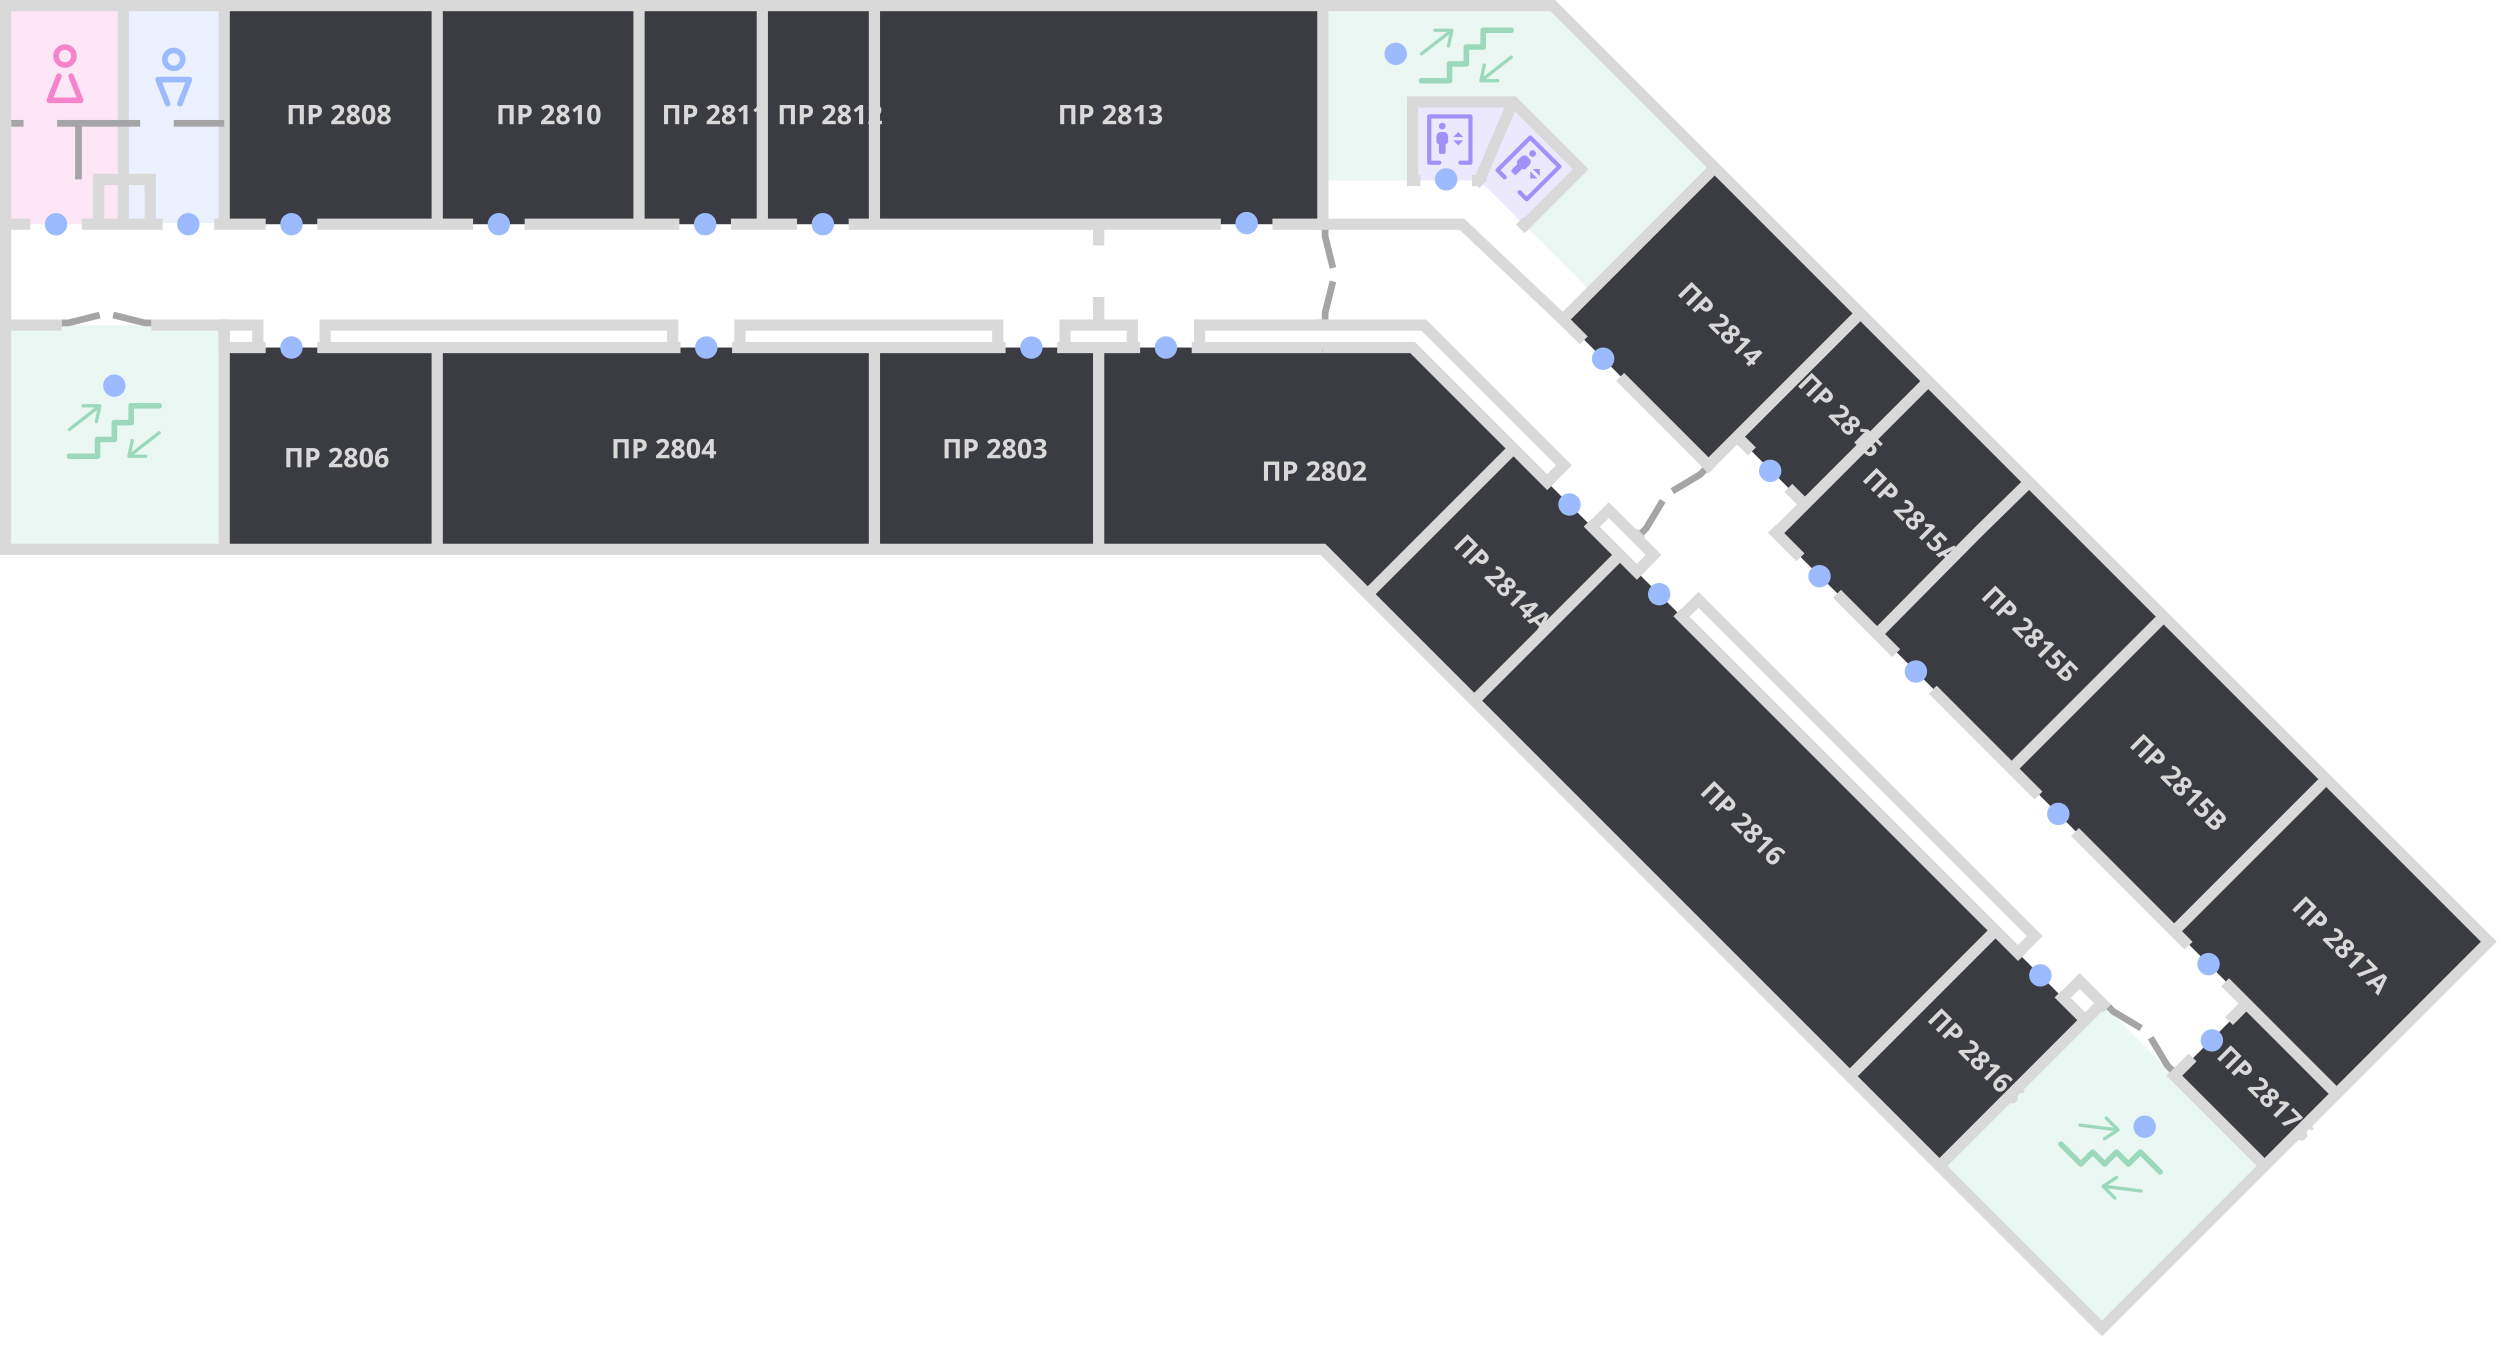
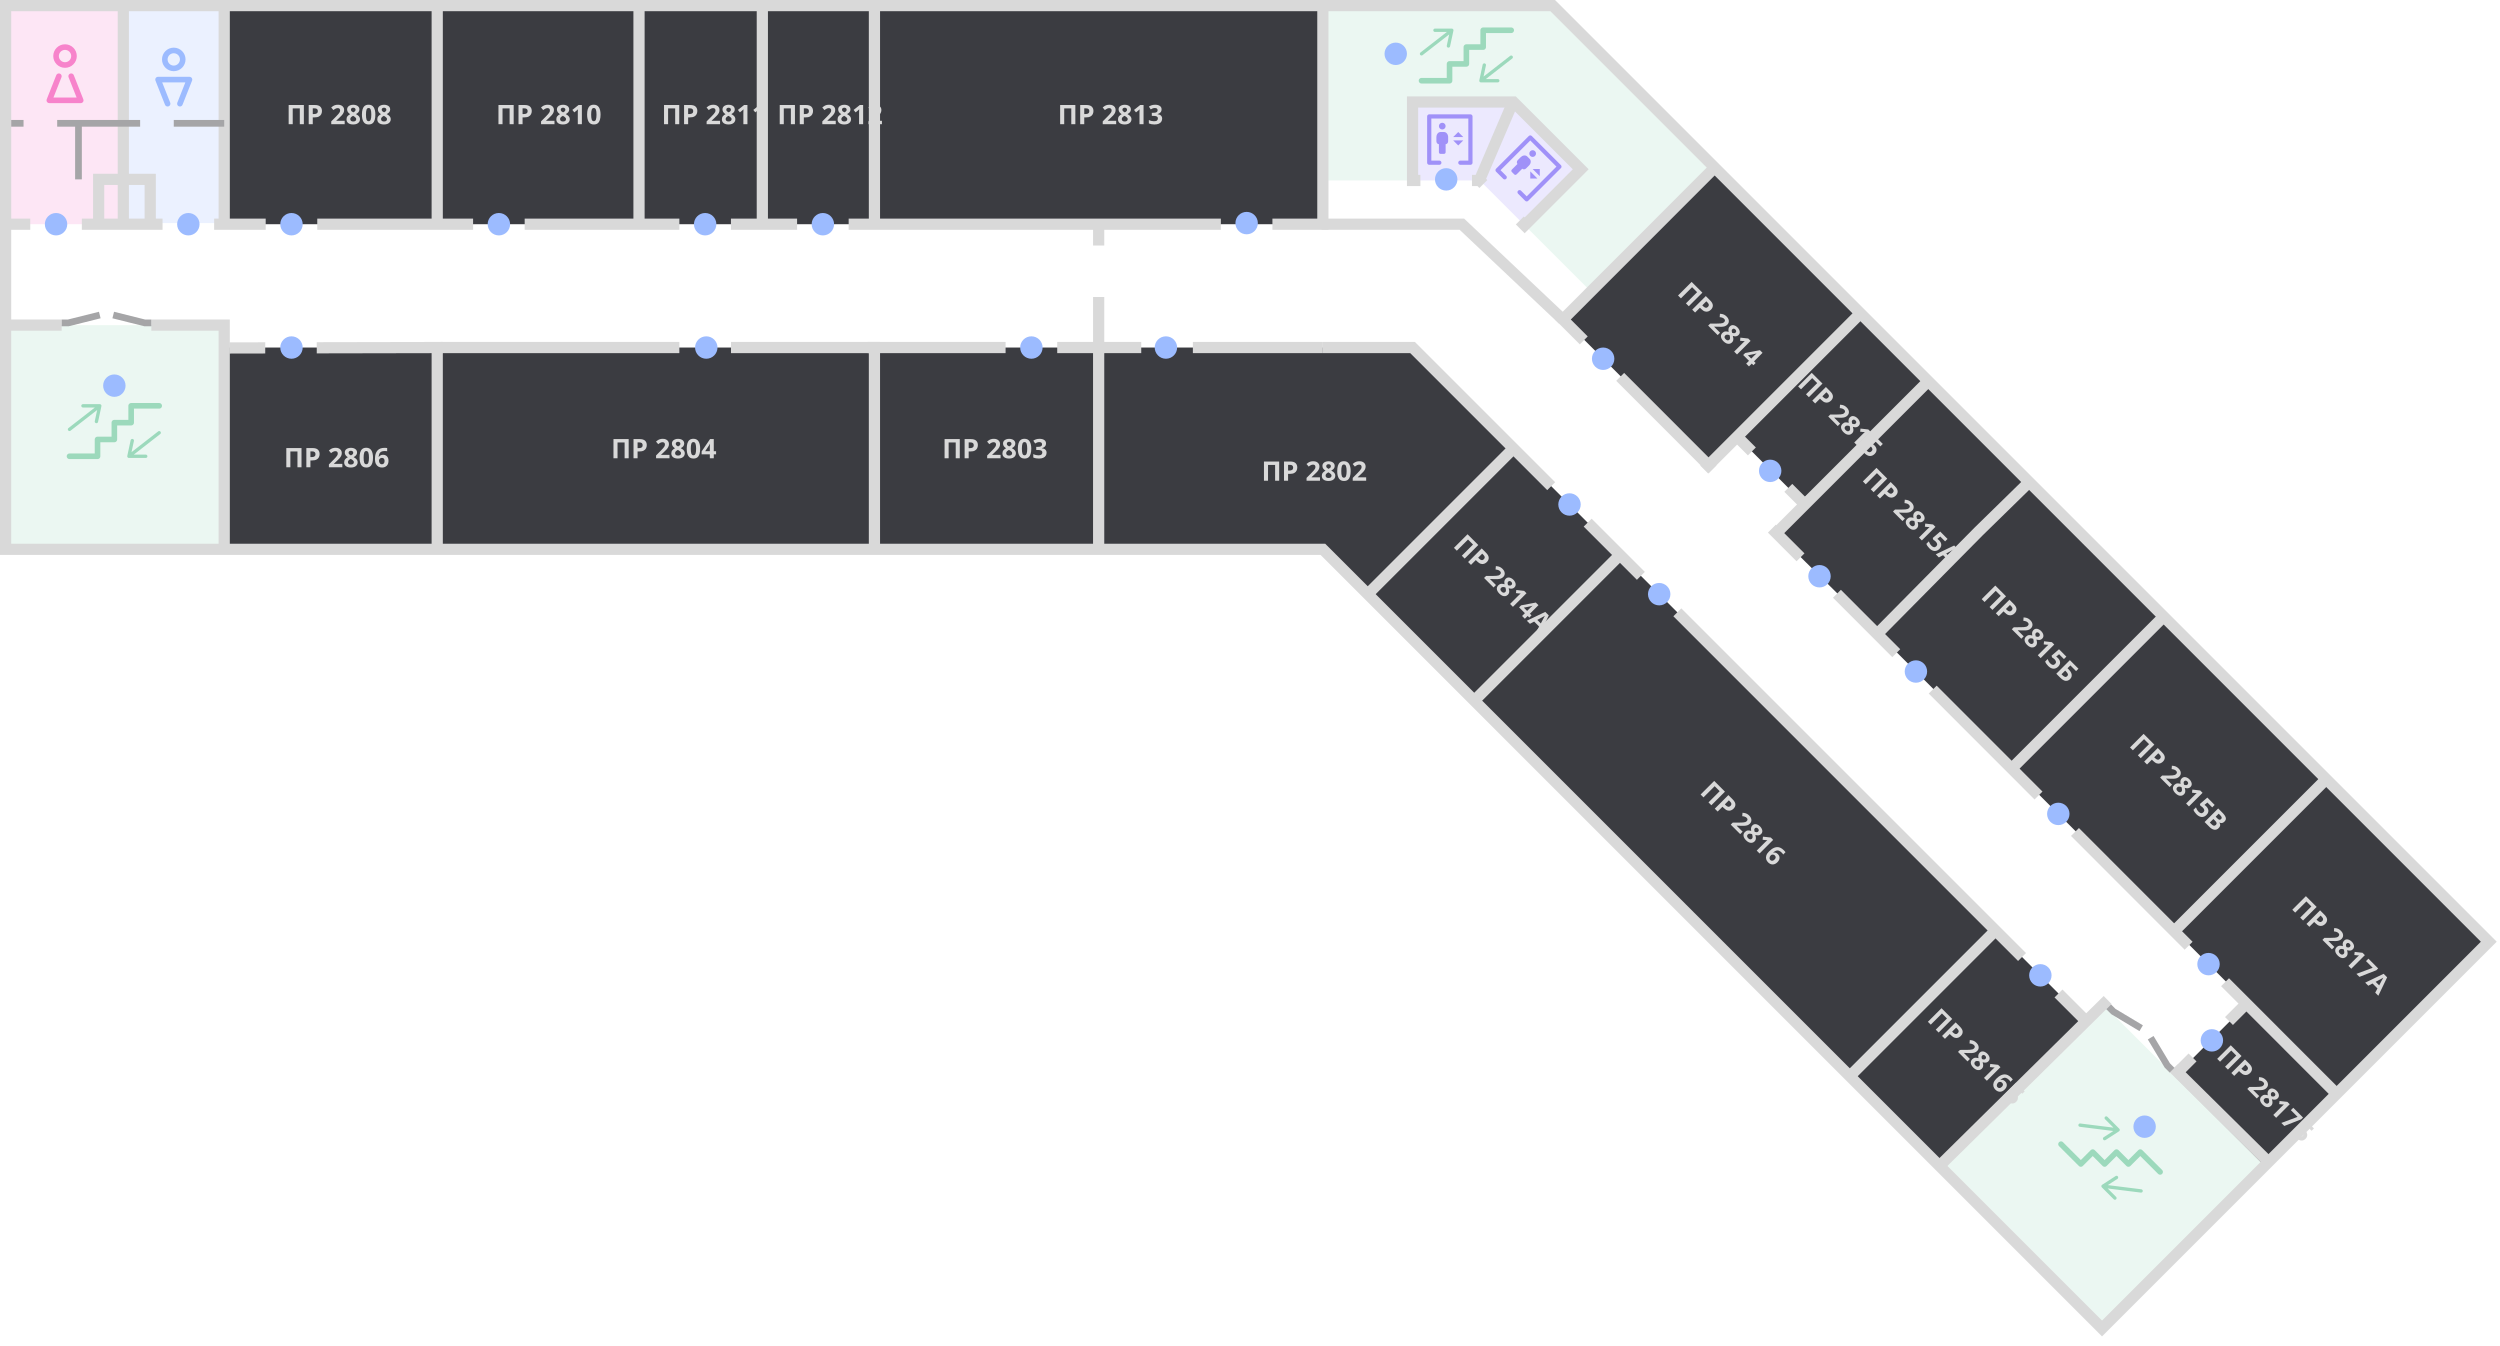
<svg xmlns="http://www.w3.org/2000/svg" width="2230" height="1200" viewBox="0 0 2230 1200" fill="none">
  <g id="PR-2-8">
    <g id="Spaces">
      <path id="pr-2808" d="M390 5H200V200H390V5Z" fill="#3B3C41" />
      <path id="pr-2810" d="M390 5H570V200H390V5Z" fill="#3B3C41" />
      <path id="pr-2813" d="M1180 5H780V200H1180V5Z" fill="#3B3C41" />
      <path id="pr-2811" d="M680 5H570V200H680V5Z" fill="#3B3C41" />
      <path id="pr-2812" d="M780 5H680V200H780V5Z" fill="#3B3C41" />
      <path id="pr-2806" d="M390 310H200V490H390V310Z" fill="#3B3C41" />
      <path id="pr-2804" d="M546 310H429H390V490H780V310H546Z" fill="#3B3C41" />
      <path id="pr-2803" d="M890 310H780V490H980V310H950H890Z" fill="#3B3C41" />
      <path id="pr-2802" d="M1010 310H980V490H1180L1220 530L1285 465L1350 400L1260 310H1180H1070H1010Z" fill="#3B3C41" />
      <path id="pr-2817a" d="M2075 695L1940 830L2085 975L2220 840L2075 695Z" fill="#3B3C41" />
      <path id="pr-2817b" d="M2005 895L1940 960L2020 1040L2085 975L2005 895Z" fill="#3B3C41" />
      <path id="pr-2816" d="M1445 495L1315 625L1650 960L1732 878L1780 830L1445 495Z" fill="#3B3C41" />
      <path id="pr-2-8-stair-center" opacity="0.2" d="M1180 161H1260V91H1350L1410 151L1360 201L1420 261L1530 151L1470 91L1385 6H1180V161Z" fill="#9CD9BC" />
      <path id="pr-2-8-stair-left" opacity="0.2" fill-rule="evenodd" clip-rule="evenodd" d="M0 290H200V490H0V290Z" fill="#9CD9BC" />
      <path id="pr-2814" d="M1660 280L1530 150L1395 285L1525 415L1660 280Z" fill="#3B3C41" />
      <path id="pr-2815v" d="M1940 830L1795 685L1862 617L1930 550L2075 695L1940 830Z" fill="#3B3C41" />
      <path id="pr-2816b" d="M1860 910L1780 830L1732 878L1650 960L1730 1040L1860 910Z" fill="#3B3C41" />
      <path id="pr-2-8-stair-right" opacity="0.2" d="M2020 1040L1875 895L1815 955L1730 1040L1875 1185L2020 1040Z" fill="#9CD9BC" />
      <path id="pr-2814a" d="M1445 495L1350 400L1285 465L1220 530L1315 625L1445 495Z" fill="#3B3C41" />
      <path id="pr-2-5-lift" opacity="0.2" d="M1350 91H1260V161H1320L1360 201L1410 151L1350 91Z" fill="#A091F8" />
      <path id="pr-2815" d="M1660 280L1550 390L1606.5 446.5L1652 407L1720 340L1660 280Z" fill="#3B3C41" />
      <path id="pr-2815a" d="M1720 341L1585 476L1675 565L1765 474L1810 430L1720 341Z" fill="#3B3C41" />
      <path id="pr-2815b" d="M1810 430L1675 565L1795 685L1862 617L1930 550L1810 430Z" fill="#3B3C41" />
      <rect id="pr-28-wcm" opacity="0.2" x="5" y="5" width="105" height="195" fill="#F783CB" />
      <rect id="pr-28-wcw" opacity="0.2" x="110" y="5" width="90" height="194" fill="#9CBBFF" />
    </g>
    <g id="Walls">
-       <path id="Subtract" fill-rule="evenodd" clip-rule="evenodd" d="M1180 295H1267.93L1387.93 415L1376.46 426.464L1383.54 433.536L1398.54 418.536L1402.07 415L1398.54 411.464L1273.54 286.464L1272.07 285H1270H1180V295ZM1438.54 451.464L1435 447.929L1431.46 451.464L1416.46 466.464L1423.54 473.536L1435 462.071L1467.93 495L1456.46 506.464L1463.54 513.536L1478.54 498.536L1482.07 495L1478.54 491.464L1438.54 451.464ZM1518.54 531.464L1515 527.929L1511.46 531.464L1496.46 546.464L1503.54 553.536L1515 542.071L1526.46 553.536L1807.93 835L1796.46 846.464L1803.54 853.536L1818.54 838.536L1822.07 835L1818.54 831.464L1533.54 546.464L1518.54 531.464ZM1858.54 871.464L1855 867.929L1851.46 871.464L1836.46 886.464L1843.54 893.536L1855 882.071L1866.46 893.536L1876.08 903.148L1883.15 896.077L1873.54 886.464L1858.54 871.464ZM1939.41 952.336L1932.34 959.407L2016.46 1043.54L2023.54 1036.46L1939.41 952.336Z" fill="#D9D9D9" />
-       <path id="Subtract_2" fill-rule="evenodd" clip-rule="evenodd" d="M1260 305H1180V315H1257.93L1380.12 437.192L1387.19 430.121L1263.54 306.464L1262.07 305H1260ZM1419.72 462.648L1412.65 469.719L1460.12 517.192L1467.19 510.121L1419.72 462.648ZM1800.12 857.192L1492.65 549.719L1499.72 542.648L1807.19 850.121L1800.12 857.192ZM1832.65 889.719L1856.46 913.536L1863.54 906.464L1839.72 882.648L1832.65 889.719Z" fill="#D9D9D9" />
+       <path id="Subtract" d="M1863.54 906.465L1856.46 913.535L1832.65 889.719L1839.72 882.648L1863.54 906.465ZM1807.19 850.121L1800.12 857.191L1492.65 549.719L1499.72 542.648L1807.19 850.121ZM1467.19 510.121L1460.12 517.191L1412.65 469.719L1419.72 462.648L1467.19 510.121ZM1263.54 306.465L1387.19 430.121L1380.12 437.191L1257.93 315H1180V305H1262.07L1263.54 306.465Z" fill="#D9D9D9" />
      <path id="Vector 331" d="M1585 475L1652.5 407.5L1720 340" stroke="#D9D9D9" stroke-width="10" />
      <path id="Vector 365" d="M1795 685L1862.5 617.5L1930 550" stroke="#D9D9D9" stroke-width="10" />
-       <path id="Subtract_3" fill-rule="evenodd" clip-rule="evenodd" d="M2078.54 698.536L1943.54 833.536L1936.46 826.464L2071.46 691.464L2078.54 698.536ZM1878.54 898.536L1733.54 1043.54L1726.46 1036.46L1871.46 891.464L1878.54 898.536Z" fill="#D9D9D9" />
-       <path id="Subtract_4" fill-rule="evenodd" clip-rule="evenodd" d="M1255 86H1260H1350H1352.07L1353.54 87.465L1413.54 147.464L1417.07 151L1413.54 154.536L1363.54 204.536L1360 208.071L1356.46 204.536L1352.15 200.219L1359.22 193.148L1360 193.929L1402.93 151L1347.93 96H1265V156H1267L1267 166H1260H1255V161V91V86ZM1326.69 160.621L1323.54 157.464L1322.07 156H1320H1313V166H1317.93L1319.62 167.692L1326.69 160.621Z" fill="#D9D9D9" />
-       <path id="Subtract_5" fill-rule="evenodd" clip-rule="evenodd" d="M1185 200V5H1175V195H1135V205H1180H1185V200ZM1089 205V195H757V205H1089ZM690 195H711V205H690H652V195H690ZM490 195H606V205H490H468V195H490ZM422 195H283V205H422V195ZM237 205V195H200H191V205H200H237ZM145 205H73V195H145V205ZM27 205L27 195H5V205H27Z" fill="#D9D9D9" />
-       <path id="Subtract_6" fill-rule="evenodd" clip-rule="evenodd" d="M1175 285V290H1185V285H1175ZM1175 205L1185 205V200H1175V205Z" fill="#D9D9D9" />
-       <path id="Subtract_7" fill-rule="evenodd" clip-rule="evenodd" d="M1783.54 833.532L1735.54 881.532L1653.54 963.532L1646.46 956.461L1728.46 874.461L1776.46 826.461L1783.54 833.532Z" fill="#D9D9D9" />
-       <path id="Subtract_8" fill-rule="evenodd" clip-rule="evenodd" d="M1768.53 477.546L1813.5 433.575L1806.5 426.425L1761.51 470.425L1761.48 470.454L1761.45 470.484L1671.45 561.484L1678.55 568.516L1768.53 477.546Z" fill="#D9D9D9" />
-       <path id="Subtract_9" fill-rule="evenodd" clip-rule="evenodd" d="M1448.54 498.536L1403.54 543.535L1318.54 628.535L1311.46 621.464L1396.46 536.464L1441.46 491.464L1448.54 498.536Z" fill="#D9D9D9" />
-       <path id="Subtract_10" fill-rule="evenodd" clip-rule="evenodd" d="M0 0H5H100H200H345H490H690H1090H1180H1385H1387.07L1388.54 1.464L1533.54 146.464L2083.54 696.464L2223.54 836.464L2227.07 840L2223.54 843.536L1878.54 1188.54L1875 1192.07L1871.46 1188.54L1726.46 1043.54L1496.46 813.536L1386.46 703.536L1177.93 495H980H690H580H390H200H5H0V490V290V200V5V0ZM10 10V200V290V485H200H390H580H690H980H1180H1182.07L1183.54 486.464L1393.54 696.464L1503.54 806.464L1733.54 1036.46L1875 1177.93L2212.93 840L2076.46 703.536L1526.46 153.536L1382.93 10H1180H1090H690H490H345H200H100H10Z" fill="#D9D9D9" />
-       <path id="Vector 18" d="M980 310V490" stroke="#D9D9D9" stroke-width="10" />
+       <path id="Subtract_2" d="M1883.51 895.56L1733.51 1043.56L1726.49 1036.44L1876.49 888.44L1883.51 895.56ZM2078.53 698.535L1943.54 833.535L1940 830L1936.46 826.465L2071.46 691.465L2078.53 698.535Z" fill="#D9D9D9" />
+       <path id="Subtract_3" fill-rule="evenodd" clip-rule="evenodd" d="M1255 86H1260H1350H1352.07L1353.54 87.465L1413.54 147.464L1417.07 151L1413.54 154.536L1363.54 204.536L1360 208.071L1356.46 204.536L1352.15 200.219L1359.22 193.148L1360 193.929L1402.93 151L1347.93 96H1265V156H1267L1267 166H1260H1255V161V91V86ZM1326.69 160.621L1323.54 157.464L1322.07 156H1320H1313V166H1317.93L1319.62 167.692L1326.69 160.621Z" fill="#D9D9D9" />
+       <path id="Subtract_4" fill-rule="evenodd" clip-rule="evenodd" d="M1185 200V5H1175V195H1135V205H1180H1185V200ZM1089 205V195H757V205H1089ZM690 195H711V205H690H652V195H690ZM490 195H606V205H490H468V195H490ZM422 195H283V205H422V195ZM237 205V195H200H191V205H200H237ZM145 205H73V195H145V205ZM27 205L27 195H5V205H27Z" fill="#D9D9D9" />
+       <path id="Subtract_5" d="M1185 201H1175V200H1185V201Z" fill="#D9D9D9" />
+       <path id="Subtract_6" d="M1783.53 833.531L1653.53 963.531L1646.46 956.461L1776.46 826.461L1783.53 833.531Z" fill="#D9D9D9" />
+       <path id="Subtract_7" fill-rule="evenodd" clip-rule="evenodd" d="M1768.53 477.546L1813.5 433.575L1806.5 426.425L1761.51 470.425L1761.48 470.454L1761.45 470.484L1671.45 561.484L1678.55 568.516L1768.53 477.546Z" fill="#D9D9D9" />
+       <path id="Subtract_8" d="M1448.54 498.535L1318.54 628.535L1311.46 621.464L1441.46 491.464L1448.54 498.535Z" fill="#D9D9D9" />
+       <path id="Subtract_9" fill-rule="evenodd" clip-rule="evenodd" d="M0 0H5H100H200H345H490H690H1090H1180H1385H1387.07L1388.54 1.464L1533.54 146.464L2083.54 696.464L2223.54 836.464L2227.07 840L2223.54 843.536L1878.54 1188.54L1875 1192.07L1871.46 1188.54L1726.46 1043.54L1496.46 813.536L1386.46 703.536L1177.93 495H980H690H580H390H200H5H0V490V290V200V5V0ZM10 10V200V290V485H200H390H580H690H980H1180H1182.07L1183.54 486.464L1393.54 696.464L1503.54 806.464L1733.54 1036.46L1875 1177.93L2212.93 840L2076.46 703.536L1526.46 153.536L1382.93 10H1180H1090H690H490H345H200H100H10Z" fill="#D9D9D9" />
+       <path id="Vector 18" d="M980 310L980 490" stroke="#D9D9D9" stroke-width="10" />
      <path id="Vector 9" d="M200 5V200" stroke="#D9D9D9" stroke-width="10" />
      <path id="Vector 10" d="M390 5V200" stroke="#D9D9D9" stroke-width="10" />
      <path id="Vector 11" d="M780 5V200" stroke="#D9D9D9" stroke-width="10" />
      <path id="Vector 364" d="M570 5V200" stroke="#D9D9D9" stroke-width="10" />
      <path id="Vector 13" d="M680 5V200" stroke="#D9D9D9" stroke-width="10" />
-       <path id="Vector 15" d="M390 490V310" stroke="#D9D9D9" stroke-width="10" />
-       <path id="Vector 17" d="M780 490V310" stroke="#D9D9D9" stroke-width="10" />
+       <path id="Vector 15" d="M390 490L390 310" stroke="#D9D9D9" stroke-width="10" />
+       <path id="Vector 17" d="M780 490L780 310" stroke="#D9D9D9" stroke-width="10" />
      <path id="Vector 45" d="M1220 530L1350 400" stroke="#D9D9D9" stroke-width="10" />
      <path id="Vector 305" d="M1320 160L1350 90" stroke="#D9D9D9" stroke-width="10" />
-       <path id="Subtract_11" fill-rule="evenodd" clip-rule="evenodd" d="M55 295V285H5V295H55ZM135 295H195V490H205V290V285H200H135V295Z" fill="#D9D9D9" />
-       <path id="Subtract_12" fill-rule="evenodd" clip-rule="evenodd" d="M1065 297L1065 305H1063V315H1070H1180V305H1075V295H1180V285H1075H1070H1065V297ZM945 297V295V285H950H955H1005H1010H1015V295V297V305H1017V315H1010H950H943V305H945V297ZM890 285H895V295V297V305H897V315H890H660H653V305H655V297V295V285H660H665H885H890ZM605 285H600H595H295H290H285V295V297V305H283V315H290H600H607V305H605V297V295V285ZM230 285H235V295V297V305H237V315H230H200H195V310V290V285H200H225H230ZM1005 305V295H955V305H1005ZM885 305V295H665V305H885ZM595 305V295H295V305H595ZM225 305V295H205V305H225Z" fill="#D9D9D9" />
-       <path id="Subtract_13" fill-rule="evenodd" clip-rule="evenodd" d="M1401.14 284.989L1532.49 153.534L1525.41 146.466L1390.53 281.455L1387 284.989L1390.53 288.523L1409.18 307.183L1416.24 300.109L1401.14 284.989ZM1524.04 422.141L1441.68 339.707L1448.74 332.633L1531.11 415.067L1524.04 422.141ZM1576.97 475.106L1602.51 500.666L1609.58 493.593L1584.04 468.032L1576.97 475.106ZM1642.08 526.117L1635.01 533.191L1687.93 586.159L1695 579.085L1642.08 526.117ZM1814.82 713.149L1720.43 618.683L1727.5 611.609L1821.89 706.075L1814.82 713.149ZM1854.39 738.599L1847.32 745.673L1948.71 847.138L1955.78 840.064L1854.39 738.599ZM2079.93 978.467L1981.21 879.662L1988.27 872.588L2087.01 971.398L2079.93 978.467Z" fill="#D9D9D9" />
+       <path id="Subtract_10" fill-rule="evenodd" clip-rule="evenodd" d="M55 295V285H5V295H55ZM135 295H195V490H205V290V285H200H135V295Z" fill="#D9D9D9" />
+       <path id="Subtract_11" fill-rule="evenodd" clip-rule="evenodd" d="M1401.14 284.989L1532.49 153.534L1525.41 146.466L1390.53 281.455L1387 284.989L1390.53 288.523L1409.18 307.183L1416.24 300.109L1401.14 284.989ZM1524.04 422.141L1441.68 339.707L1448.74 332.633L1531.11 415.067L1524.04 422.141ZM1576.97 475.106L1602.51 500.666L1609.58 493.593L1584.04 468.032L1576.97 475.106ZM1642.08 526.117L1635.01 533.191L1687.93 586.159L1695 579.085L1642.08 526.117ZM1814.82 713.149L1720.43 618.683L1727.5 611.609L1821.89 706.075L1814.82 713.149ZM1854.39 738.599L1847.32 745.673L1948.71 847.138L1955.78 840.064L1854.39 738.599ZM2079.93 978.467L1981.21 879.662L1988.27 872.588L2087.01 971.398L2079.93 978.467Z" fill="#D9D9D9" />
      <path id="Vector 340" d="M110 200V5" stroke="#D9D9D9" stroke-width="10" />
      <path id="Vector 361" d="M70 110V160" stroke="#A5A5A7" stroke-width="6" />
      <path id="Vector 363" d="M88 200V160H134V200" stroke="#D9D9D9" stroke-width="10" />
-       <path id="Subtract_14" fill-rule="evenodd" clip-rule="evenodd" d="M125 113V107H51V113H125ZM155 113H200V107H155V113ZM21 107L21 113H10V107H21Z" fill="#A5A5A7" />
-       <path id="Subtract_15" fill-rule="evenodd" clip-rule="evenodd" d="M980 200C975 200 975 200 975 200.001V200.003V200.007V200.013V200.02V200.029V200.039V200.051V200.065V200.08V200.096V200.115V200.134V200.156V200.178V200.203V200.229V200.256V200.285V200.315V200.347V200.381V200.416V200.452V200.49V200.529V200.57V200.613V200.656V200.702V200.748V200.796V200.846V200.897V200.95V201.003V201.059V201.115V201.173V201.233V201.294V201.356V201.42V201.485V201.551V201.619V201.688V201.759V201.831V201.904V201.978V202.054V202.132V202.21V202.29V202.371V202.454V202.537V202.623V202.709V202.797V202.886V202.976V203.067V203.16V203.254V203.349V203.446V203.544V203.643V203.743V203.845V203.947V204.051V204.156V204.263V204.37V204.479V204.589V204.7V204.812V204.926V205.04V205.156V205.273V205.391V205.511V205.631V205.753V205.875V205.999V206.124V206.25V206.377V206.505V206.635V206.765V206.897V207.029V207.163V207.298V207.433V207.57V207.708V207.847V207.987V208.128V208.27V208.413V208.557V208.703V208.849V208.996V209.144V209.293V209.443V209.595V209.747V209.9V210.054V210.209V210.365V210.522V210.68V210.838V210.998V211.159V211.32V211.483V211.646V211.811V211.976V212.142V212.309V212.477V212.646V212.815V212.986V213.157V213.329V213.503V213.676V213.851V214.027V214.203V214.381V214.559V214.738V214.917V215.098V215.279V215.461V215.644V215.828V216.013V216.198V216.384V216.571V216.758V216.946V217.135V217.325V217.516V217.707V217.899V218.092V218.285V218.479V218.674V218.869V218.998H985V218.869V218.674V218.479V218.285V218.092V217.899V217.707V217.516V217.325V217.135V216.946V216.758V216.571V216.384V216.198V216.013V215.828V215.644V215.461V215.279V215.098V214.917V214.738V214.559V214.381V214.203V214.027V213.851V213.676V213.503V213.329V213.157V212.986V212.815V212.646V212.477V212.309V212.142V211.976V211.811V211.646V211.483V211.32V211.159V210.998V210.838V210.68V210.522V210.365V210.209V210.054V209.9V209.747V209.595V209.443V209.293V209.144V208.996V208.849V208.703V208.557V208.413V208.27V208.128V207.987V207.847V207.708V207.57V207.433V207.298V207.163V207.029V206.897V206.765V206.635V206.505V206.377V206.25V206.124V205.999V205.875V205.753V205.631V205.511V205.391V205.273V205.156V205.04V204.926V204.812V204.7V204.589V204.479V204.37V204.263V204.156V204.051V203.947V203.845V203.743V203.643V203.544V203.446V203.349V203.254V203.16V203.067V202.976V202.886V202.797V202.709V202.623V202.537V202.454V202.371V202.29V202.21V202.132V202.054V201.978V201.904V201.831V201.759V201.688V201.619V201.551V201.485V201.42V201.356V201.294V201.233V201.173V201.115V201.059V201.003V200.95V200.897V200.846V200.796V200.748V200.702V200.656V200.613V200.57V200.529V200.49V200.452V200.416V200.381V200.347V200.315V200.285V200.256V200.229V200.203V200.178V200.156V200.134V200.115V200.096V200.08V200.065V200.051V200.039V200.029V200.02V200.013V200.007V200.003V200.001C985 200 985 200 980 200ZM985 264.952H975V265.048V265.273V265.496V265.72V265.943V266.165V266.388V266.609V266.83V267.051V267.272V267.492V267.711V267.93V268.148V268.366V268.584V268.801V269.017V269.233V269.449V269.664V269.878V270.092V270.305V270.518V270.731V270.942V271.154V271.364V271.574V271.784V271.993V272.201V272.409V272.616V272.823V273.029V273.234V273.439V273.643V273.846V274.049V274.252V274.453V274.654V274.855V275.054V275.253V275.451V275.649V275.846V276.042V276.238V276.433V276.627V276.821V277.013V277.206V277.397V277.587V277.777V277.967V278.155V278.343V278.53V278.716V278.901V279.086V279.27V279.453V279.635V279.816V279.997V280.177V280.356V280.534V280.712V280.888V281.064V281.239V281.413V281.586V281.759V281.93V282.101V282.271V282.44V282.608V282.775V282.941V283.107V283.271V283.435V283.597V283.759V283.92V284.08V284.239V284.397V284.554V284.71V284.865V285.019V285.173V285.325V285.476V285.626V285.776V285.924V286.071V286.218V286.363V286.507V286.651V286.793V286.934V287.074V287.213V287.352V287.489V287.625V287.76V287.893V288.026V288.158V288.288V288.418V288.546V288.674V288.8V288.925V289.049V289.172V289.294V289.414V289.534V289.652V289.769V289.885V290H985V289.885V289.769V289.652V289.534V289.414V289.294V289.172V289.049V288.925V288.8V288.674V288.546V288.418V288.288V288.158V288.026V287.893V287.76V287.625V287.489V287.352V287.213V287.074V286.934V286.793V286.651V286.507V286.363V286.218V286.071V285.924V285.776V285.626V285.476V285.325V285.173V285.019V284.865V284.71V284.554V284.397V284.239V284.08V283.92V283.759V283.597V283.435V283.271V283.107V282.941V282.775V282.608V282.44V282.271V282.101V281.93V281.759V281.586V281.413V281.239V281.064V280.888V280.712V280.534V280.356V280.177V279.997V279.816V279.635V279.453V279.27V279.086V278.901V278.716V278.53V278.343V278.155V277.967V277.777V277.587V277.397V277.206V277.013V276.821V276.627V276.433V276.238V276.042V275.846V275.649V275.451V275.253V275.054V274.855V274.654V274.453V274.252V274.049V273.846V273.643V273.439V273.234V273.029V272.823V272.616V272.409V272.201V271.993V271.784V271.574V271.364V271.154V270.942V270.731V270.518V270.305V270.092V269.878V269.664V269.449V269.233V269.017V268.801V268.584V268.366V268.148V267.93V267.711V267.492V267.272V267.051V266.83V266.609V266.388V266.165V265.943V265.72V265.496V265.273V265.048V264.952Z" fill="#D9D9D9" />
-       <path id="Subtract_16" fill-rule="evenodd" clip-rule="evenodd" d="M1523.71 422.368L1663 283.07L1655.93 275.999L1516.63 415.297L1523.71 422.368ZM1467.41 478.66L1460.34 471.588L1456 475.932L1463.07 483.003L1467.41 478.66Z" fill="#D9D9D9" />
+       <path id="Subtract_12" fill-rule="evenodd" clip-rule="evenodd" d="M125 113V107H51V113H125ZM155 113H200V107H155V113ZM21 107L21 113H10V107H21Z" fill="#A5A5A7" />
+       <path id="Subtract_13" d="M985 305.5H975V264.952H985V305.5ZM985 200.001V218.998H975V200.001C975.002 200 975.075 200 980 200C984.926 200 984.999 200 985 200.001Z" fill="#D9D9D9" />
+       <path id="Subtract_14" d="M1663 283.07L1523.7 422.367L1516.63 415.296L1655.93 275.999L1663 283.07Z" fill="#D9D9D9" />
      <path id="Vector 366" d="M1179 200H1304L1394 285" stroke="#D9D9D9" stroke-width="10" />
-       <path id="Subtract_17" fill-rule="evenodd" clip-rule="evenodd" d="M1991.78 914.286L2008 898.068L2000.93 890.997L1984.71 907.215L1991.78 914.286ZM1959.29 946.778L1952.21 939.707L1936 955.927L1943.07 962.998L1959.29 946.778Z" fill="#D9D9D9" />
-       <path id="Subtract_18" fill-rule="evenodd" clip-rule="evenodd" d="M1591.63 438.706L1605.93 453.007L1613 445.936L1598.7 431.635L1591.63 438.706ZM1559.14 406.212L1566.21 399.141L1553.07 385.997L1546 393.068L1559.14 406.212Z" fill="#D9D9D9" />
+       <path id="Subtract_15" fill-rule="evenodd" clip-rule="evenodd" d="M1991.78 914.286L2008 898.068L2000.93 890.997L1984.71 907.215L1991.78 914.286ZM1959.29 946.778L1952.21 939.707L1936 955.927L1943.07 962.998L1959.29 946.778Z" fill="#D9D9D9" />
+       <path id="Subtract_16" fill-rule="evenodd" clip-rule="evenodd" d="M1591.63 438.706L1605.93 453.007L1613 445.936L1598.7 431.635L1591.63 438.706ZM1559.14 406.212L1566.21 399.141L1553.07 385.997L1546 393.068L1559.14 406.212Z" fill="#D9D9D9" />
+       <path id="Subtract_17" d="M394.99 305L395 310L395.01 315L282.541 315.226L282.54 305.226L394.99 305ZM236.588 305.319L236.589 315.318L204.511 315.383L204.49 305.383L236.588 305.319Z" fill="#D9D9D9" />
+       <path id="Subtract_18" d="M785 305L785 310L785 315.001L652.043 315L652.042 305H785ZM605.987 305.001L605.988 315.001L393 315V305.001H605.987Z" fill="#D9D9D9" />
+       <path id="Subtract_19" d="M985 305V314.999H943.042V305H985ZM896.986 305V314.999L773.999 314.999V305H896.986Z" fill="#D9D9D9" />
+       <path id="Subtract_20" d="M1180 305L1180 310L1180 315L1064.04 314.999L1064.04 305H1180ZM1017.99 305L1017.99 315L977 314.999V305H1017.99Z" fill="#D9D9D9" />
+       <path id="Subtract_21" d="M1939 953L1942.52 949.443L2028.52 1034.44L2021.49 1041.56L1935.49 956.556L1939 953Z" fill="#D9D9D9" />
    </g>
    <g id="Textes">
      <text id="text 13" fill="#D9D9D9" xml:space="preserve" style="white-space: pre" font-family="GothamSSm" font-size="24" font-weight="bold" letter-spacing="0em">
        <tspan x="255.328" y="110.8">ПР 2808</tspan>
      </text>
      <text id="text 23" fill="#D9D9D9" xml:space="preserve" style="white-space: pre" font-family="GothamSSm" font-size="24" font-weight="bold" letter-spacing="0em">
        <tspan x="442.473" y="110.8">ПР 2810</tspan>
      </text>
      <text id="text 33" fill="#D9D9D9" xml:space="preserve" style="white-space: pre" font-family="GothamSSm" font-size="24" font-weight="bold" letter-spacing="0em">
        <tspan x="590.156" y="110.8">ПР 2811</tspan>
      </text>
      <text id="text 24" fill="#D9D9D9" xml:space="preserve" style="white-space: pre" font-family="GothamSSm" font-size="24" font-weight="bold" letter-spacing="0em">
        <tspan x="693.363" y="110.8">ПР 2812</tspan>
      </text>
      <text id="text 25" fill="#D9D9D9" xml:space="preserve" style="white-space: pre" font-family="GothamSSm" font-size="24" font-weight="bold" letter-spacing="0em">
        <tspan x="943.492" y="110.8">ПР 2813</tspan>
      </text>
      <text id="text 14" fill="#D9D9D9" xml:space="preserve" style="white-space: pre" font-family="GothamSSm" font-size="24" font-weight="bold" letter-spacing="0em">
        <tspan x="253.234" y="416.8">ПР 2806</tspan>
      </text>
      <text id="text 16" fill="#D9D9D9" xml:space="preserve" style="white-space: pre" font-family="GothamSSm" font-size="24" font-weight="bold" letter-spacing="0em">
        <tspan x="545.059" y="408.8">ПР 2804</tspan>
      </text>
      <text id="text 17" fill="#D9D9D9" xml:space="preserve" style="white-space: pre" font-family="GothamSSm" font-size="24" font-weight="bold" letter-spacing="0em">
        <tspan x="840.402" y="408.8">ПР 2803</tspan>
      </text>
      <text id="text 26" fill="#D9D9D9" xml:space="preserve" style="white-space: pre" font-family="GothamSSm" font-size="24" font-weight="bold" letter-spacing="0em">
        <tspan x="1125.3" y="428.8">ПР 2802</tspan>
      </text>
      <text id="text 21" transform="translate(1910 653) rotate(45)" fill="#D9D9D9" xml:space="preserve" style="white-space: pre" font-family="GothamSSm" font-size="24" font-weight="bold" letter-spacing="0em">
        <tspan x="0.441" y="16.8">ПР 2815В</tspan>
      </text>
      <text id="text 29" transform="translate(2055 798) rotate(45)" fill="#D9D9D9" xml:space="preserve" style="white-space: pre" font-family="GothamSSm" font-size="24" font-weight="bold" letter-spacing="0em">
        <tspan x="0.137" y="16.8">ПР 2817А</tspan>
      </text>
      <text id="text 36" transform="translate(1988 931) rotate(45)" fill="#D9D9D9" xml:space="preserve" style="white-space: pre" font-family="GothamSSm" font-size="24" font-weight="bold" letter-spacing="0em">
        <tspan x="0.117" y="16.8">ПР 2817Б</tspan>
      </text>
      <text id="text 27" transform="translate(1778 521) rotate(45)" fill="#D9D9D9" xml:space="preserve" style="white-space: pre" font-family="GothamSSm" font-size="24" font-weight="bold" letter-spacing="0em">
        <tspan x="0.035" y="16.8">ПР 2815Б</tspan>
      </text>
      <text id="text 28" transform="translate(1672 416) rotate(45)" fill="#D9D9D9" xml:space="preserve" style="white-space: pre" font-family="GothamSSm" font-size="24" font-weight="bold" letter-spacing="0em">
        <tspan x="0.055" y="16.8">ПР 2815А</tspan>
      </text>
      <text id="text 34" transform="translate(1614 331) rotate(45)" fill="#D9D9D9" xml:space="preserve" style="white-space: pre" font-family="GothamSSm" font-size="24" font-weight="bold" letter-spacing="0em">
        <tspan x="0.41" y="16.8">ПР 2815</tspan>
      </text>
      <text id="text 35" transform="translate(1507 250) rotate(45)" fill="#D9D9D9" xml:space="preserve" style="white-space: pre" font-family="GothamSSm" font-size="24" font-weight="bold" letter-spacing="0em">
        <tspan x="0.242" y="16.8">ПР 2814</tspan>
      </text>
      <text id="text 30" transform="translate(1307 475) rotate(45)" fill="#D9D9D9" xml:space="preserve" style="white-space: pre" font-family="GothamSSm" font-size="24" font-weight="bold" letter-spacing="0em">
        <tspan x="0.387" y="16.8">ПР 2814А</tspan>
      </text>
      <text id="text 31" transform="translate(1527 695) rotate(45)" fill="#D9D9D9" xml:space="preserve" style="white-space: pre" font-family="GothamSSm" font-size="24" font-weight="bold" letter-spacing="0em">
        <tspan x="0.418" y="16.8">ПР 2816</tspan>
      </text>
      <text id="text 32" transform="translate(1730 898) rotate(45)" fill="#D9D9D9" xml:space="preserve" style="white-space: pre" font-family="GothamSSm" font-size="24" font-weight="bold" letter-spacing="0em">
        <tspan x="0.043" y="16.8">ПР 2816Б</tspan>
      </text>
    </g>
    <g id="Entrances">
      <circle id="1" cx="260" cy="310" r="10" fill="#9CBBFF" />
      <circle id="2" cx="630" cy="310" r="10" fill="#9CBBFF" />
      <circle id="3" cx="920" cy="310" r="10" fill="#9CBBFF" />
      <circle id="4" cx="1040" cy="310" r="10" fill="#9CBBFF" />
      <circle id="5" cx="102" cy="344" r="10" fill="#9CBBFF" />
      <circle id="6" cx="260" cy="200" r="10" fill="#9CBBFF" />
      <circle id="20" cx="168" cy="200" r="10" fill="#9CBBFF" />
      <circle id="21" cx="50" cy="200" r="10" fill="#9CBBFF" />
      <circle id="7" cx="629" cy="200" r="10" fill="#9CBBFF" />
      <circle id="26" cx="445" cy="200" r="10" fill="#9CBBFF" />
      <circle id="22" cx="734" cy="200" r="10" fill="#9CBBFF" />
      <circle id="8" cx="1112" cy="199" r="10" fill="#9CBBFF" />
      <circle id="9" cx="1430" cy="320" r="10" fill="#9CBBFF" />
      <circle id="11" cx="1245" cy="48" r="10" fill="#9CBBFF" />
      <circle id="12" cx="1290" cy="160" r="10" fill="#9CBBFF" />
      <circle id="13" cx="1709" cy="599" r="10" fill="#9CBBFF" />
      <circle id="25" cx="1623" cy="514" r="10" fill="#9CBBFF" />
      <circle id="14" cx="1400" cy="450" r="10" fill="#9CBBFF" />
      <circle id="15" cx="1480" cy="530" r="10" fill="#9CBBFF" />
      <circle id="24" cx="1579" cy="420" r="10" fill="#9CBBFF" />
      <circle id="16" cx="1820" cy="870" r="10" fill="#9CBBFF" />
      <circle id="17" cx="1913" cy="1005" r="10" fill="#9CBBFF" />
      <circle id="18" cx="1970" cy="860" r="10" fill="#9CBBFF" />
      <circle id="23" cx="1973" cy="928" r="10" fill="#9CBBFF" />
      <circle id="19" cx="1836" cy="726" r="10" fill="#9CBBFF" />
    </g>
    <g id="Icons">
      <g id="Stair">
        <g id="Stair frame">
          <path id="Vector 152" d="M142 362H117V377H102V392H87V407H62" stroke="#9CD9BC" stroke-width="5" stroke-linecap="round" stroke-linejoin="round" />
          <path id="Vector 154" d="M74 362H89M89 362L86 376M89 362L62 383" stroke="#9CD9BC" stroke-width="3" stroke-linecap="round" stroke-linejoin="round" />
          <path id="Vector 155" d="M130 407H115M115 407L118 393M115 407L142 386" stroke="#9CD9BC" stroke-width="3" stroke-linecap="round" stroke-linejoin="round" />
        </g>
      </g>
      <g id="Stair_2">
        <g id="Stair frame_2">
          <path id="Vector 152_2" d="M1838.43 1020.6L1856.11 1038.28L1866.72 1027.67L1877.32 1038.28L1887.93 1027.67L1898.54 1038.28L1909.14 1027.67L1926.82 1045.35" stroke="#9CD9BC" stroke-width="5" stroke-linecap="round" stroke-linejoin="round" />
          <path id="Vector 154_2" d="M1886.51 1068.69L1875.91 1058.08M1875.91 1058.08L1887.93 1050.3M1875.91 1058.08L1909.85 1062.32" stroke="#9CD9BC" stroke-width="3" stroke-linecap="round" stroke-linejoin="round" />
          <path id="Vector 155_2" d="M1878.74 997.268L1889.34 1007.88M1889.34 1007.88L1877.32 1015.65M1889.34 1007.88L1855.4 1003.63" stroke="#9CD9BC" stroke-width="3" stroke-linecap="round" stroke-linejoin="round" />
        </g>
      </g>
      <g id="Stair_3">
        <g id="Stair frame_3">
          <path id="Vector 152_3" d="M1348 27H1323V42H1308V57H1293V72H1268" stroke="#9CD9BC" stroke-width="5" stroke-linecap="round" stroke-linejoin="round" />
          <path id="Vector 154_3" d="M1280 27H1295M1295 27L1292 41M1295 27L1268 48" stroke="#9CD9BC" stroke-width="3" stroke-linecap="round" stroke-linejoin="round" />
          <path id="Vector 155_3" d="M1336 72H1321M1321 72L1324 58M1321 72L1348 51" stroke="#9CD9BC" stroke-width="3" stroke-linecap="round" stroke-linejoin="round" />
        </g>
      </g>
      <g id="Doors">
        <path id="Vector 301" d="M89 281L61 288H55" stroke="#A5A5A7" stroke-width="6" />
        <path id="Vector 302" d="M101 281L129 288H135" stroke="#A5A5A7" stroke-width="6" />
      </g>
-       <g id="Doors_2">
-         <path id="Vector 301_2" d="M1189 239L1182 211V205" stroke="#A5A5A7" stroke-width="6" />
-         <path id="Vector 302_2" d="M1189 251L1182 279V285" stroke="#A5A5A7" stroke-width="6" />
-       </g>
      <g id="Elevator">
        <g id="Vector">
          <path d="M1305.25 122.25L1300.75 117.75L1296.25 122.25H1305.25Z" fill="#A091F8" />
          <path d="M1305.25 125.25L1300.75 129.75L1296.25 125.25H1305.25Z" fill="#A091F8" />
          <path d="M1291.75 122.25C1291.75 120 1290.25 117.75 1288 117.75H1285C1282.75 117.75 1281.25 120 1281.25 122.25V126C1281.25 127.5 1282.38 128.625 1283.5 128.625V135.75C1283.5 136.95 1284.5 137.25 1285 137.25H1288C1288.5 137.25 1289.5 136.95 1289.5 135.75V128.625C1290.62 128.625 1291.75 127.5 1291.75 126V122.25Z" fill="#A091F8" />
          <path d="M1289.5 112.5C1289.5 114.157 1288.16 115.5 1286.5 115.5C1284.84 115.5 1283.5 114.157 1283.5 112.5C1283.5 110.843 1284.84 109.5 1286.5 109.5C1288.16 109.5 1289.5 110.843 1289.5 112.5Z" fill="#A091F8" />
        </g>
        <path id="Vector 201" d="M1283.88 145.125H1274.88V103.875H1311.62V145.125H1302.62" stroke="#A091F8" stroke-width="3.75" stroke-linecap="round" stroke-linejoin="round" />
      </g>
      <g id="Elevator_2">
        <g id="Vector_2">
          <path d="M1373.49 157.123V150.759H1367.12L1373.49 157.123Z" fill="#A091F8" />
          <path d="M1371.36 159.244H1365V152.88L1371.36 159.244Z" fill="#A091F8" />
          <path d="M1363.94 147.577C1365.53 145.986 1366.06 143.335 1364.47 141.744L1362.35 139.622C1360.76 138.031 1358.11 138.562 1356.51 140.153L1353.86 142.804C1352.8 143.865 1352.8 145.456 1353.6 146.251L1348.56 151.289C1347.71 152.138 1348.21 153.057 1348.56 153.411L1350.68 155.532C1351.03 155.886 1351.95 156.381 1352.8 155.532L1357.84 150.494C1358.64 151.289 1360.23 151.289 1361.29 150.229L1363.94 147.577Z" fill="#A091F8" />
          <path d="M1369.24 139.092C1368.07 140.263 1366.17 140.263 1365 139.092C1363.83 137.92 1363.83 136.021 1365 134.849C1366.17 133.678 1368.07 133.678 1369.24 134.849C1370.41 136.021 1370.41 137.92 1369.24 139.092Z" fill="#A091F8" />
        </g>
        <path id="Vector 201_2" d="M1342.2 158.184L1335.83 151.82L1365 122.652L1390.99 148.638L1361.82 177.806L1355.45 171.442" stroke="#A091F8" stroke-width="3.75" stroke-linecap="round" stroke-linejoin="round" />
      </g>
-       <g id="Doors_3">
-         <path id="Vector 301_3" d="M1483.16 446.648L1468.31 471.397L1464.07 475.64" stroke="#A5A5A7" stroke-width="6" />
-         <path id="Vector 302_3" d="M1491.65 438.163L1516.4 423.314L1520.64 419.071" stroke="#A5A5A7" stroke-width="6" />
-       </g>
-       <g id="Doors_4">
-         <path id="Vector 301_4" d="M1909.92 917.163L1885.17 902.314L1880.93 898.071" stroke="#A5A5A7" stroke-width="6" />
-         <path id="Vector 302_4" d="M1918.41 925.648L1933.25 950.397L1937.5 954.64" stroke="#A5A5A7" stroke-width="6" />
+       <g id="Doors_2">
+         <path id="Vector 301_2" d="M1909.92 917.163L1885.17 902.314L1880.93 898.071" stroke="#A5A5A7" stroke-width="6" />
+         <path id="Vector 302_2" d="M1918.41 925.648L1933.25 950.397L1937.5 954.64" stroke="#A5A5A7" stroke-width="6" />
      </g>
      <g id="Woman">
        <g id="Group 5">
          <path id="Vector 200" d="M63.5 68L72 89.5H44L52.5 68" stroke="#F783CB" stroke-width="5" stroke-linecap="round" stroke-linejoin="round" />
          <circle id="Ellipse 9" cx="58" cy="50" r="8" stroke="#F783CB" stroke-width="5" stroke-linecap="round" stroke-linejoin="round" />
        </g>
      </g>
      <g id="Men">
        <g id="Group 6">
          <path id="Vector 200_2" d="M160.5 92.5L169 71H141L149.5 92.5" stroke="#9CBBFF" stroke-width="5" stroke-linecap="round" stroke-linejoin="round" />
          <circle id="Ellipse 9_2" cx="155" cy="53" r="8" stroke="#9CBBFF" stroke-width="5" stroke-linecap="round" stroke-linejoin="round" />
        </g>
      </g>
    </g>
  </g>
</svg>
